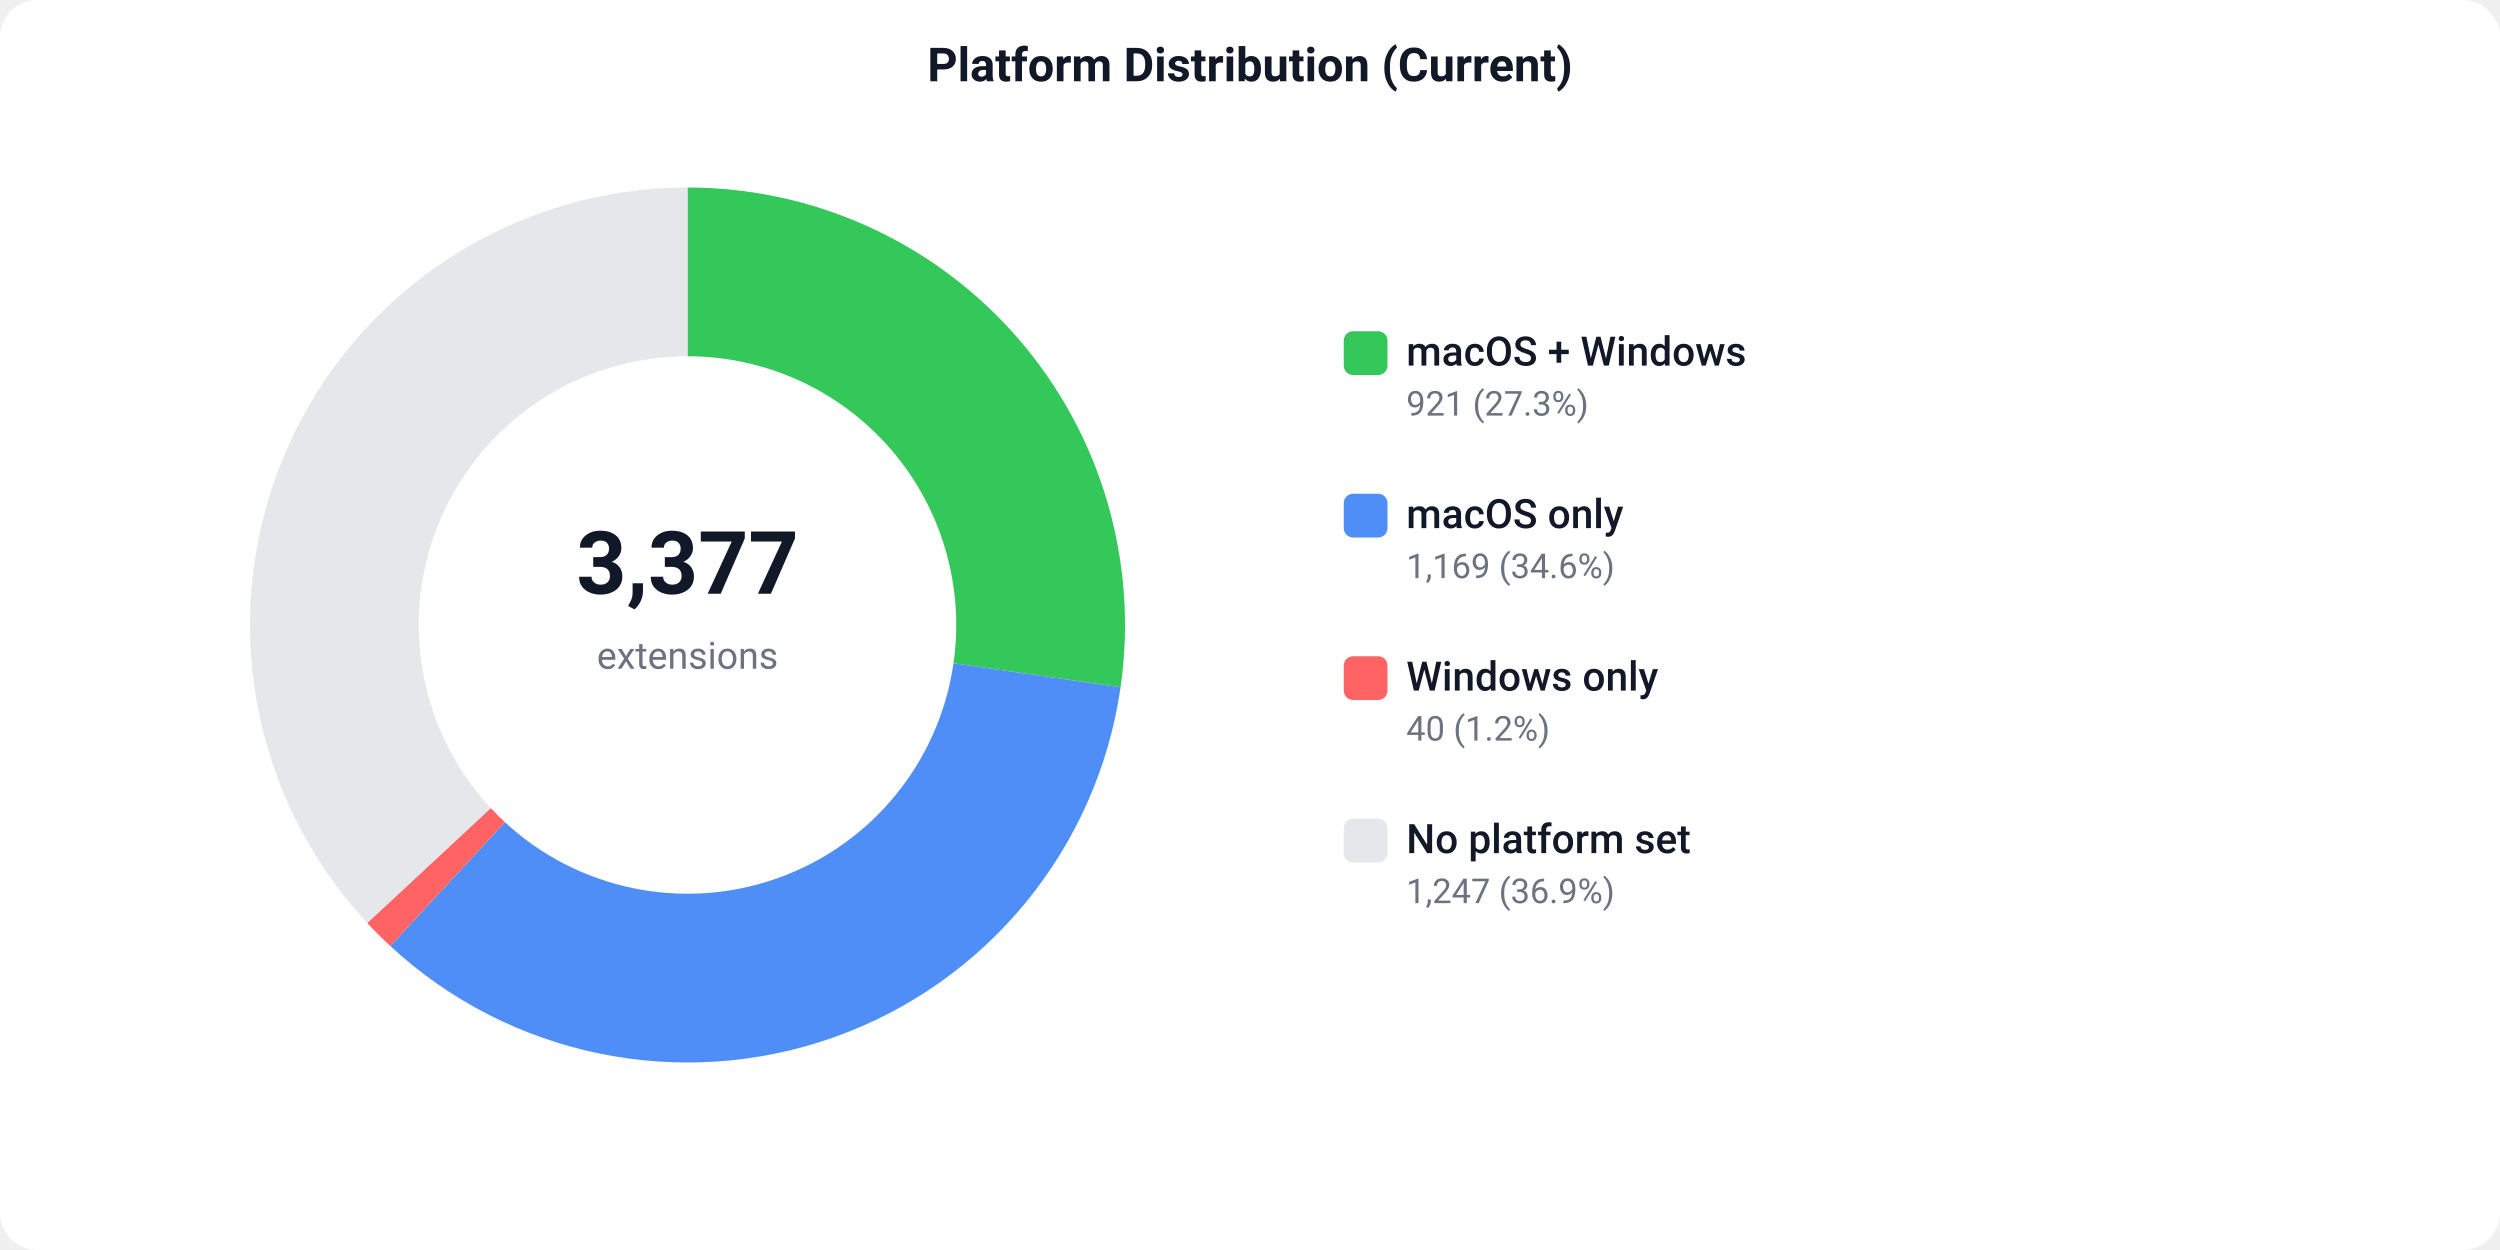
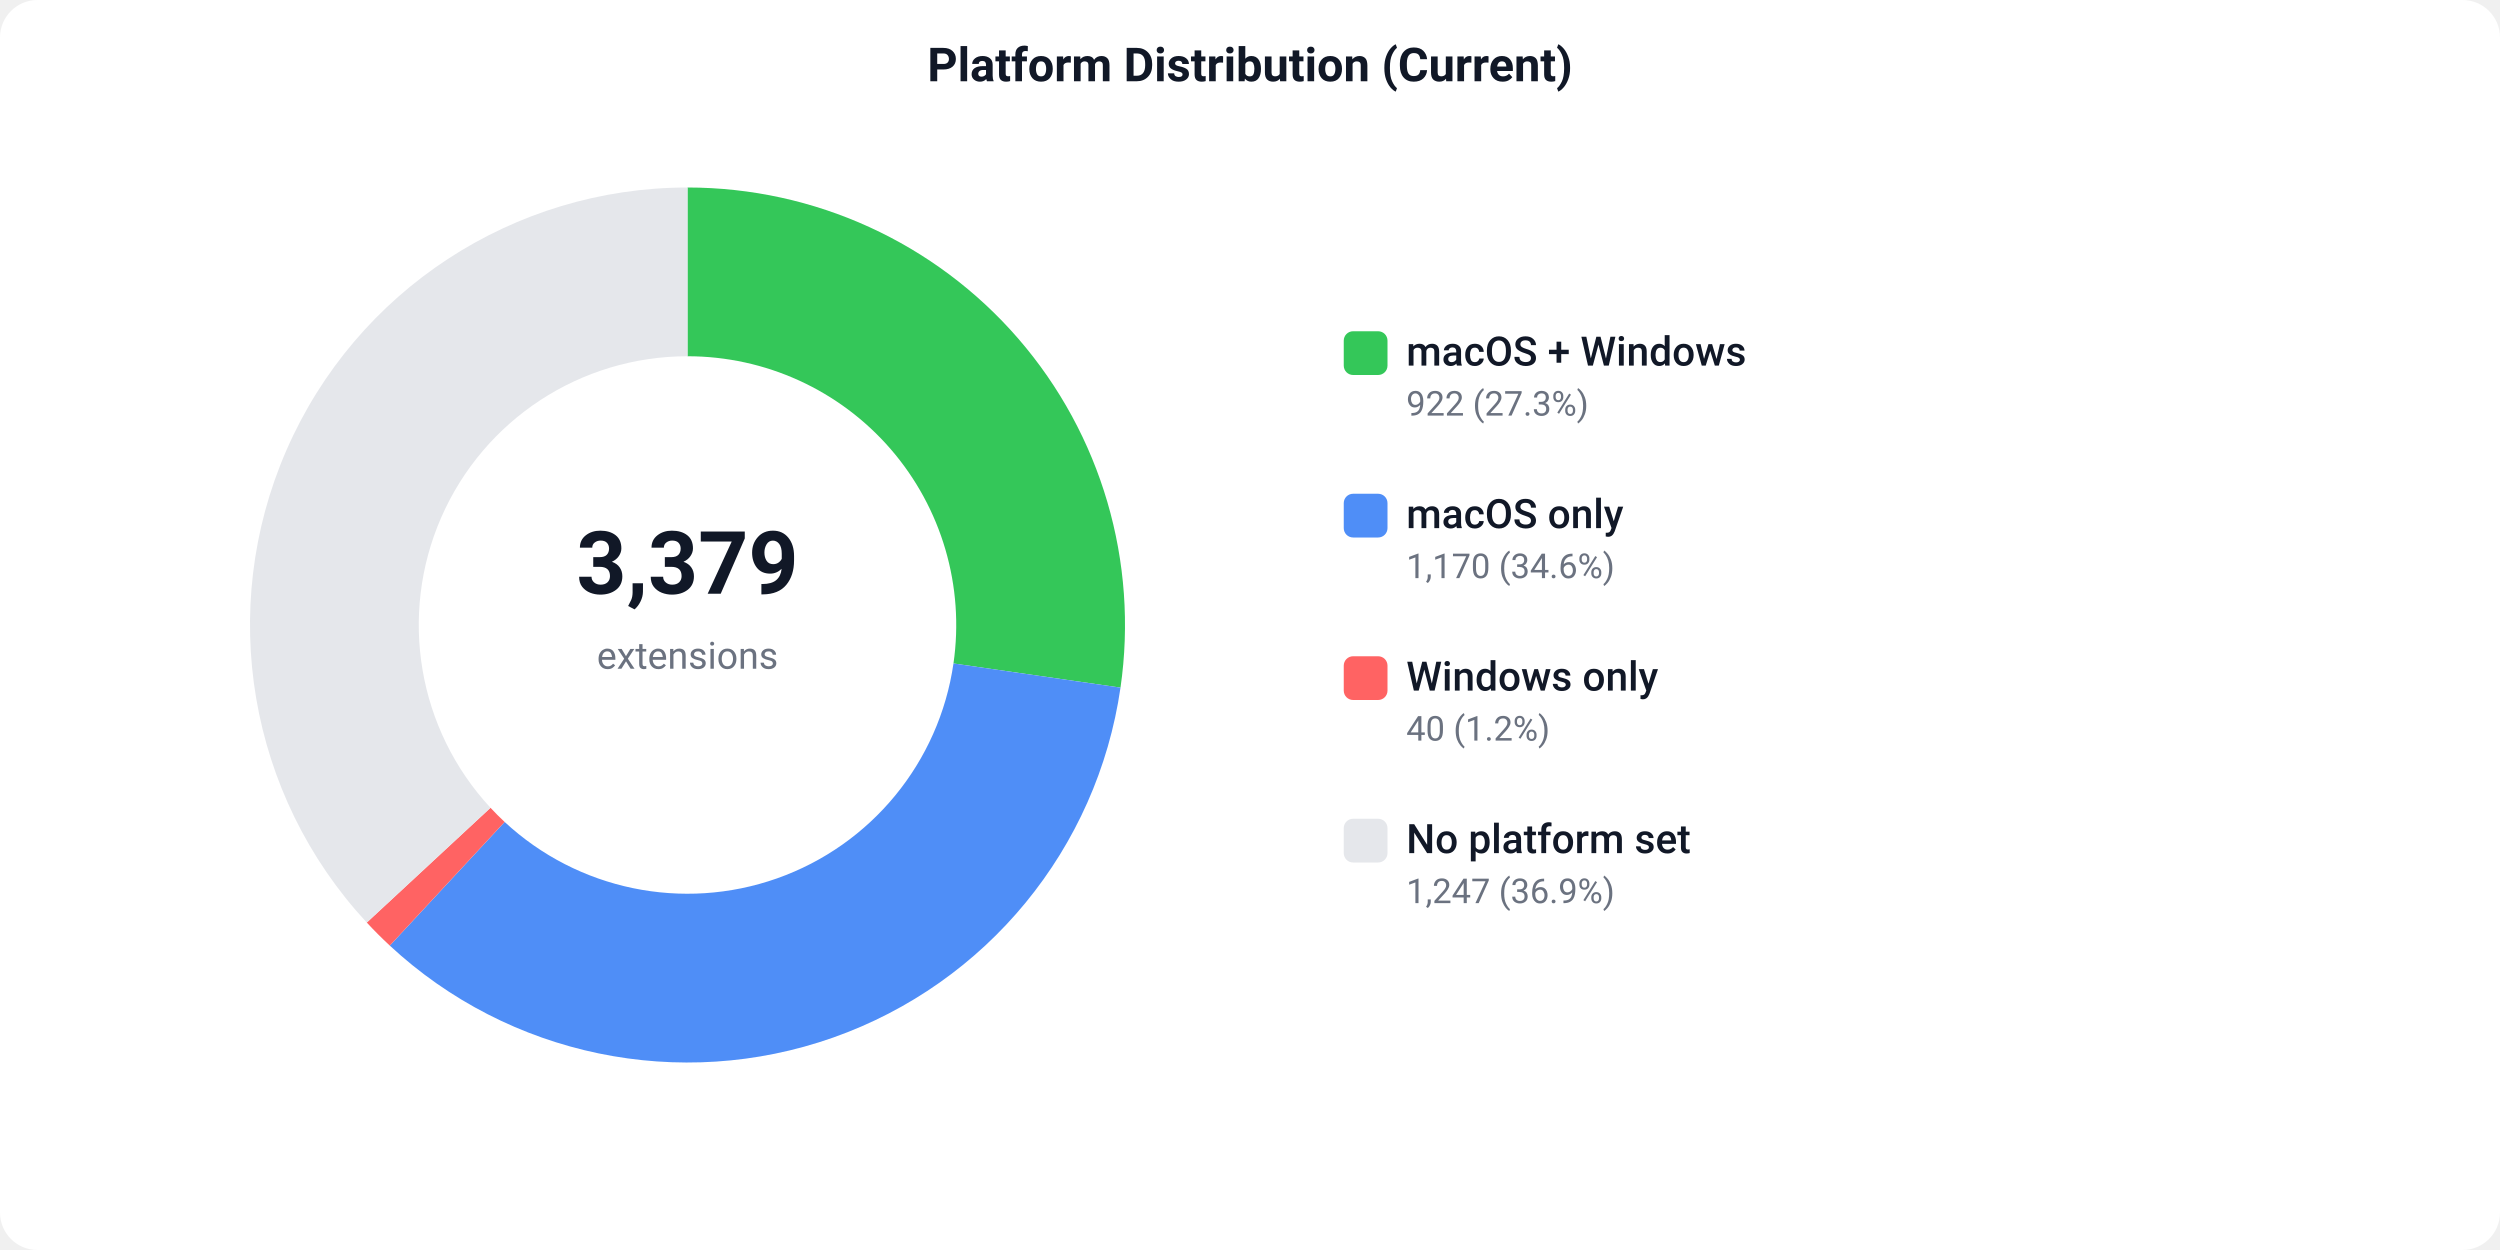
<svg xmlns="http://www.w3.org/2000/svg" width="800" height="400" viewBox="0 0 800 400">
  <defs>
    <style>text { font-family: -apple-system, BlinkMacSystemFont, 'Segoe UI', Roboto, sans-serif; }</style>
  </defs>
  <rect width="800" height="400" fill="#ffffff" rx="12" />
  <text x="400" y="26" text-anchor="middle" font-size="15" font-weight="600" fill="#111827">Platform Distribution (Current)</text>
-   <path d="M 220.00 60.00 A 140 140 0 0 1 358.58 219.92 L 305.12 212.24 A 86 86 0 0 0 220.00 114.00 Z" fill="#34C759" />
-   <path d="M 358.58 219.92 A 140 140 0 0 1 124.88 302.72 L 161.57 263.10 A 86 86 0 0 0 305.12 212.24 Z" fill="#4F8EF7" />
-   <path d="M 124.88 302.72 A 140 140 0 0 1 117.50 295.36 L 157.04 258.58 A 86 86 0 0 0 161.57 263.10 Z" fill="#FF6363" />
-   <path d="M 117.50 295.36 A 140 140 0 0 1 220.00 60.00 L 220.00 114.00 A 86 86 0 0 0 157.04 258.58 Z" fill="#e5e7eb" />
-   <text x="220" y="190" text-anchor="middle" font-size="28" font-weight="700" fill="#111827">3,377</text>
+   <path d="M 220.00 60.00 A 140 140 0 0 1 358.56 220.04 L 305.11 212.31 A 86 86 0 0 0 220.00 114.00 Z" fill="#34C759" />
+   <path d="M 358.56 220.04 A 140 140 0 0 1 124.73 302.59 L 161.48 263.02 A 86 86 0 0 0 305.11 212.31 Z" fill="#4F8EF7" />
+   <path d="M 124.73 302.59 A 140 140 0 0 1 117.37 295.22 L 156.96 258.49 A 86 86 0 0 0 161.48 263.02 Z" fill="#FF6363" />
+   <path d="M 117.37 295.22 A 140 140 0 0 1 220.00 60.00 L 220.00 114.00 A 86 86 0 0 0 156.96 258.49 Z" fill="#e5e7eb" />
+   <text x="220" y="190" text-anchor="middle" font-size="28" font-weight="700" fill="#111827">3,379</text>
  <text x="220" y="214" text-anchor="middle" font-size="12" fill="#6b7280">extensions</text>
  <rect x="430" y="106" width="14" height="14" fill="#34C759" rx="3" />
  <text x="450" y="117" font-size="13" font-weight="500" fill="#111827">macOS + Windows</text>
-   <text x="450" y="133" font-size="11" fill="#6b7280">921 (27.3%)</text>
+   <text x="450" y="133" font-size="11" fill="#6b7280">922 (27.3%)</text>
  <rect x="430" y="158" width="14" height="14" fill="#4F8EF7" rx="3" />
  <text x="450" y="169" font-size="13" font-weight="500" fill="#111827">macOS only</text>
-   <text x="450" y="185" font-size="11" fill="#6b7280">1,169 (34.6%)</text>
+   <text x="450" y="185" font-size="11" fill="#6b7280">1,170 (34.6%)</text>
  <rect x="430" y="210" width="14" height="14" fill="#FF6363" rx="3" />
  <text x="450" y="221" font-size="13" font-weight="500" fill="#111827">Windows only</text>
  <text x="450" y="237" font-size="11" fill="#6b7280">40 (1.2%)</text>
  <rect x="430" y="262" width="14" height="14" fill="#e5e7eb" rx="3" />
  <text x="450" y="273" font-size="13" font-weight="500" fill="#111827">No platform set</text>
  <text x="450" y="289" font-size="11" fill="#6b7280">1,247 (36.9%)</text>
</svg>
